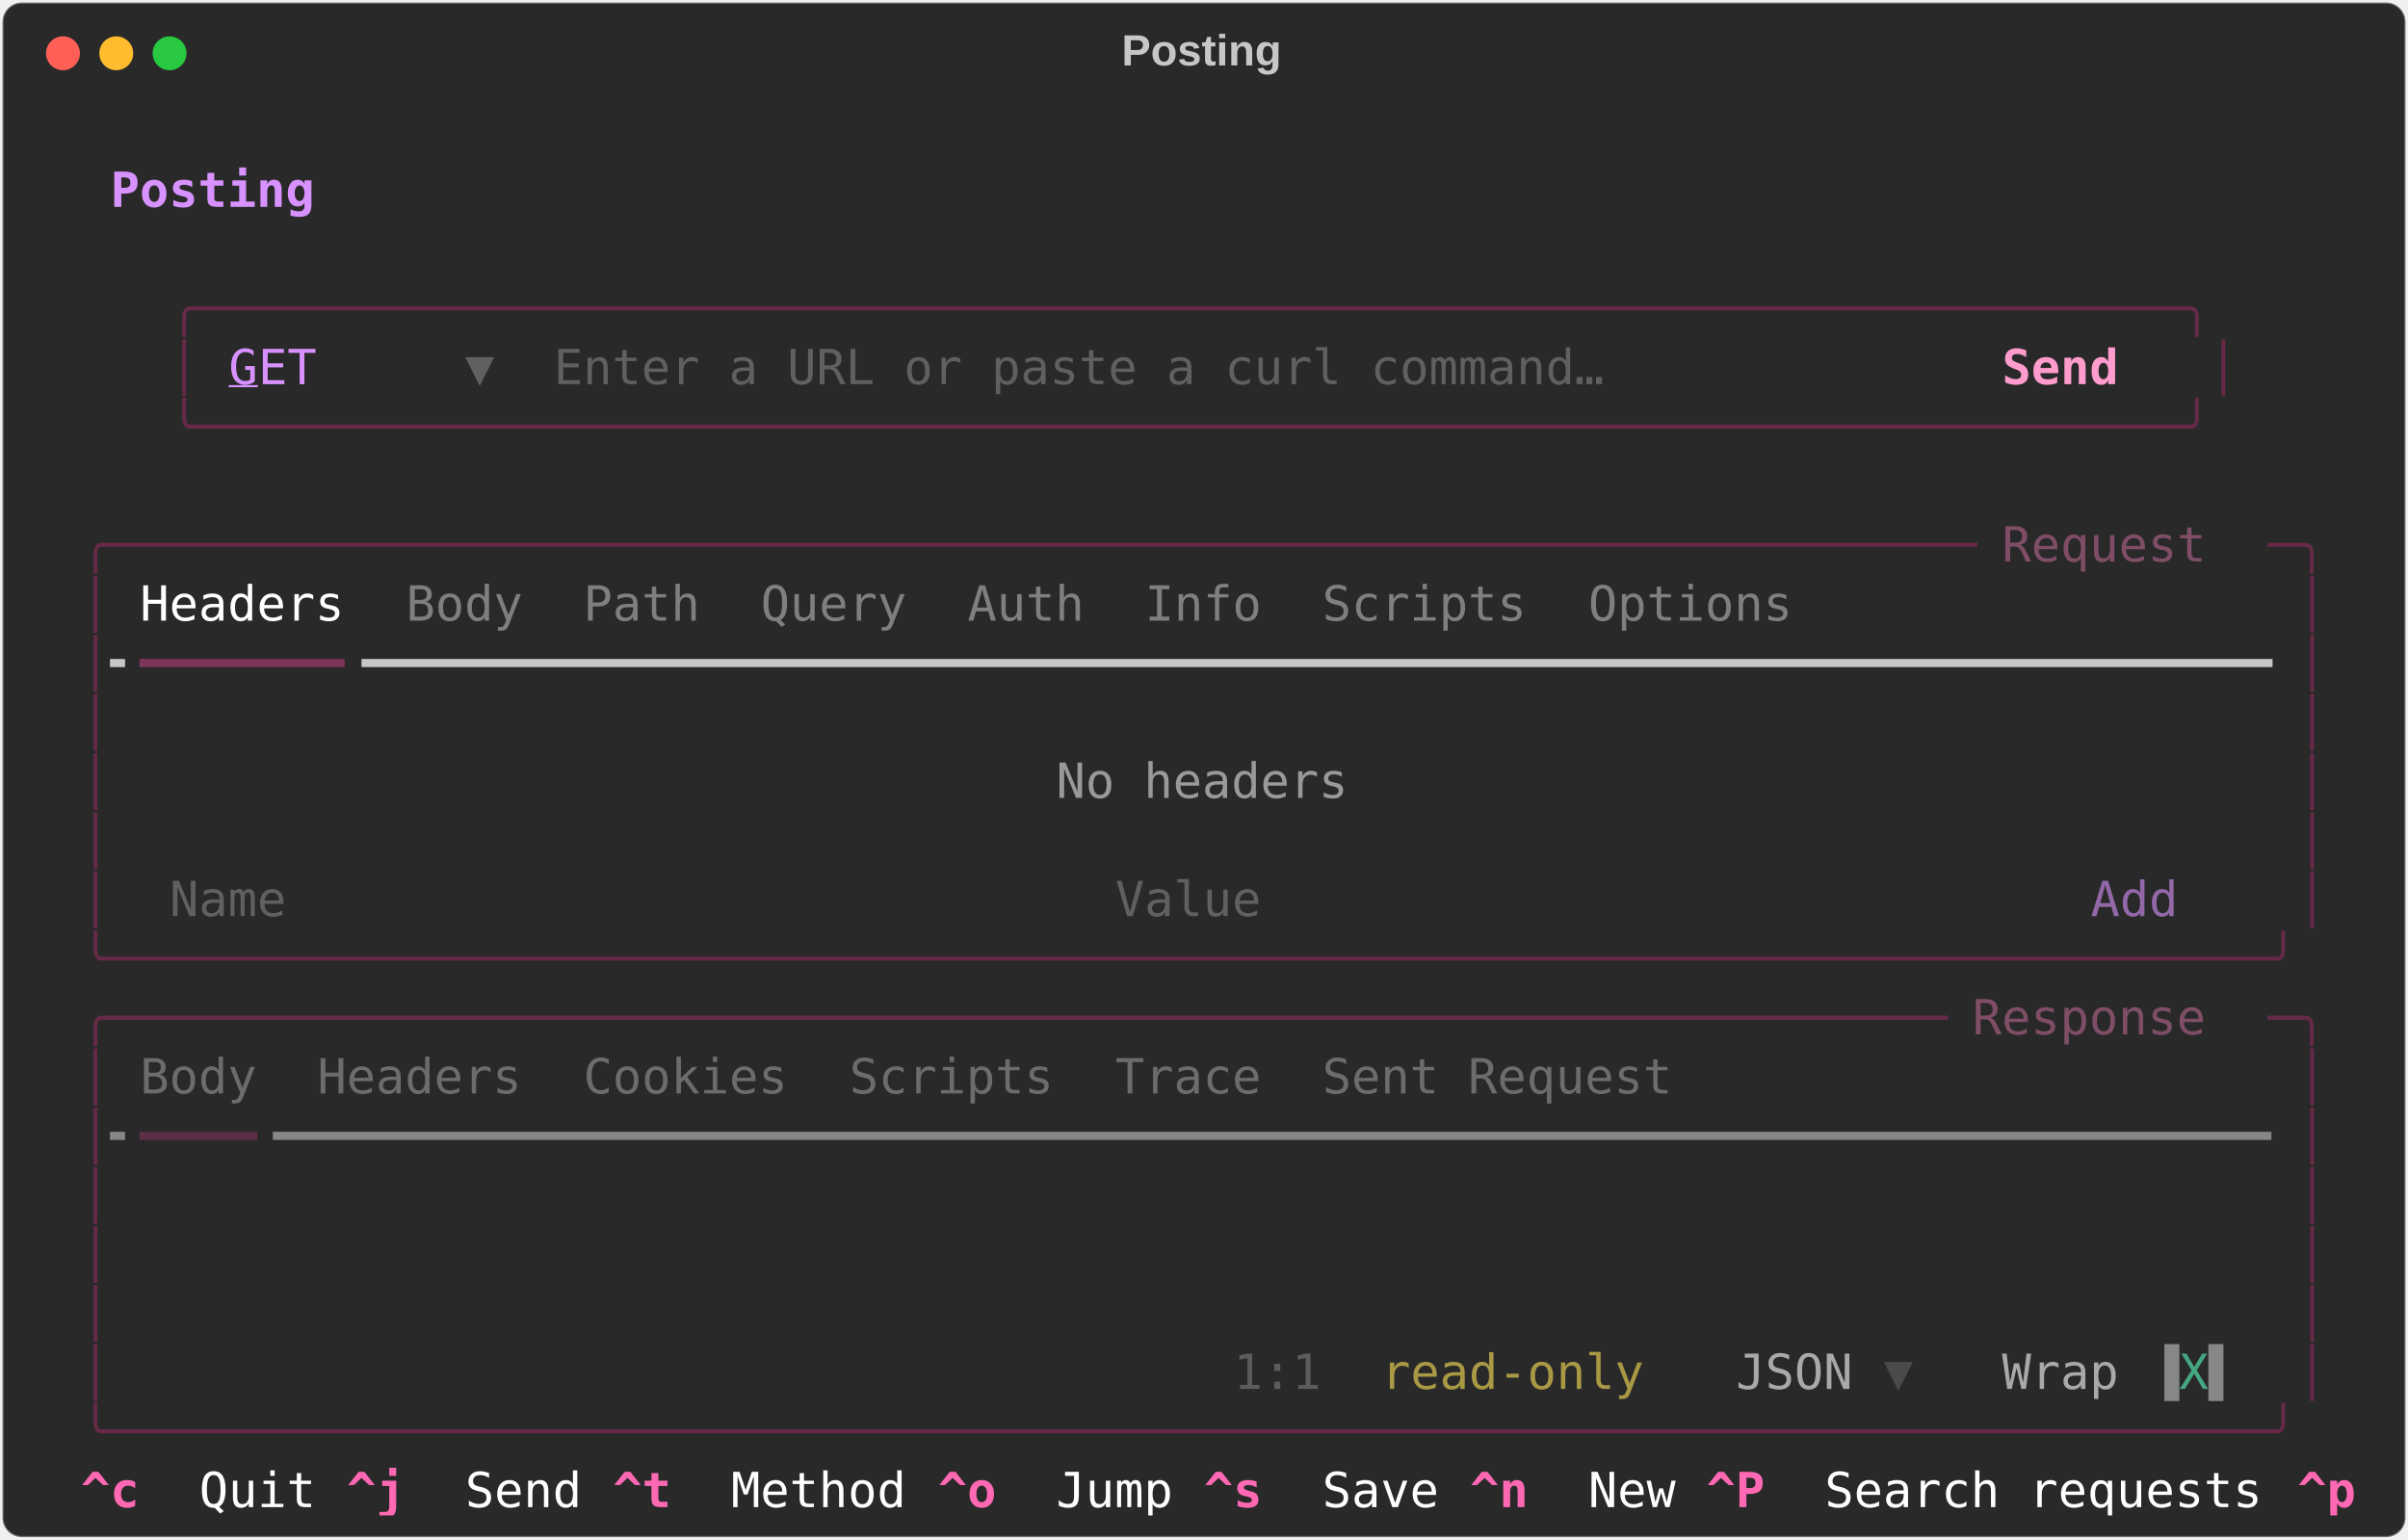
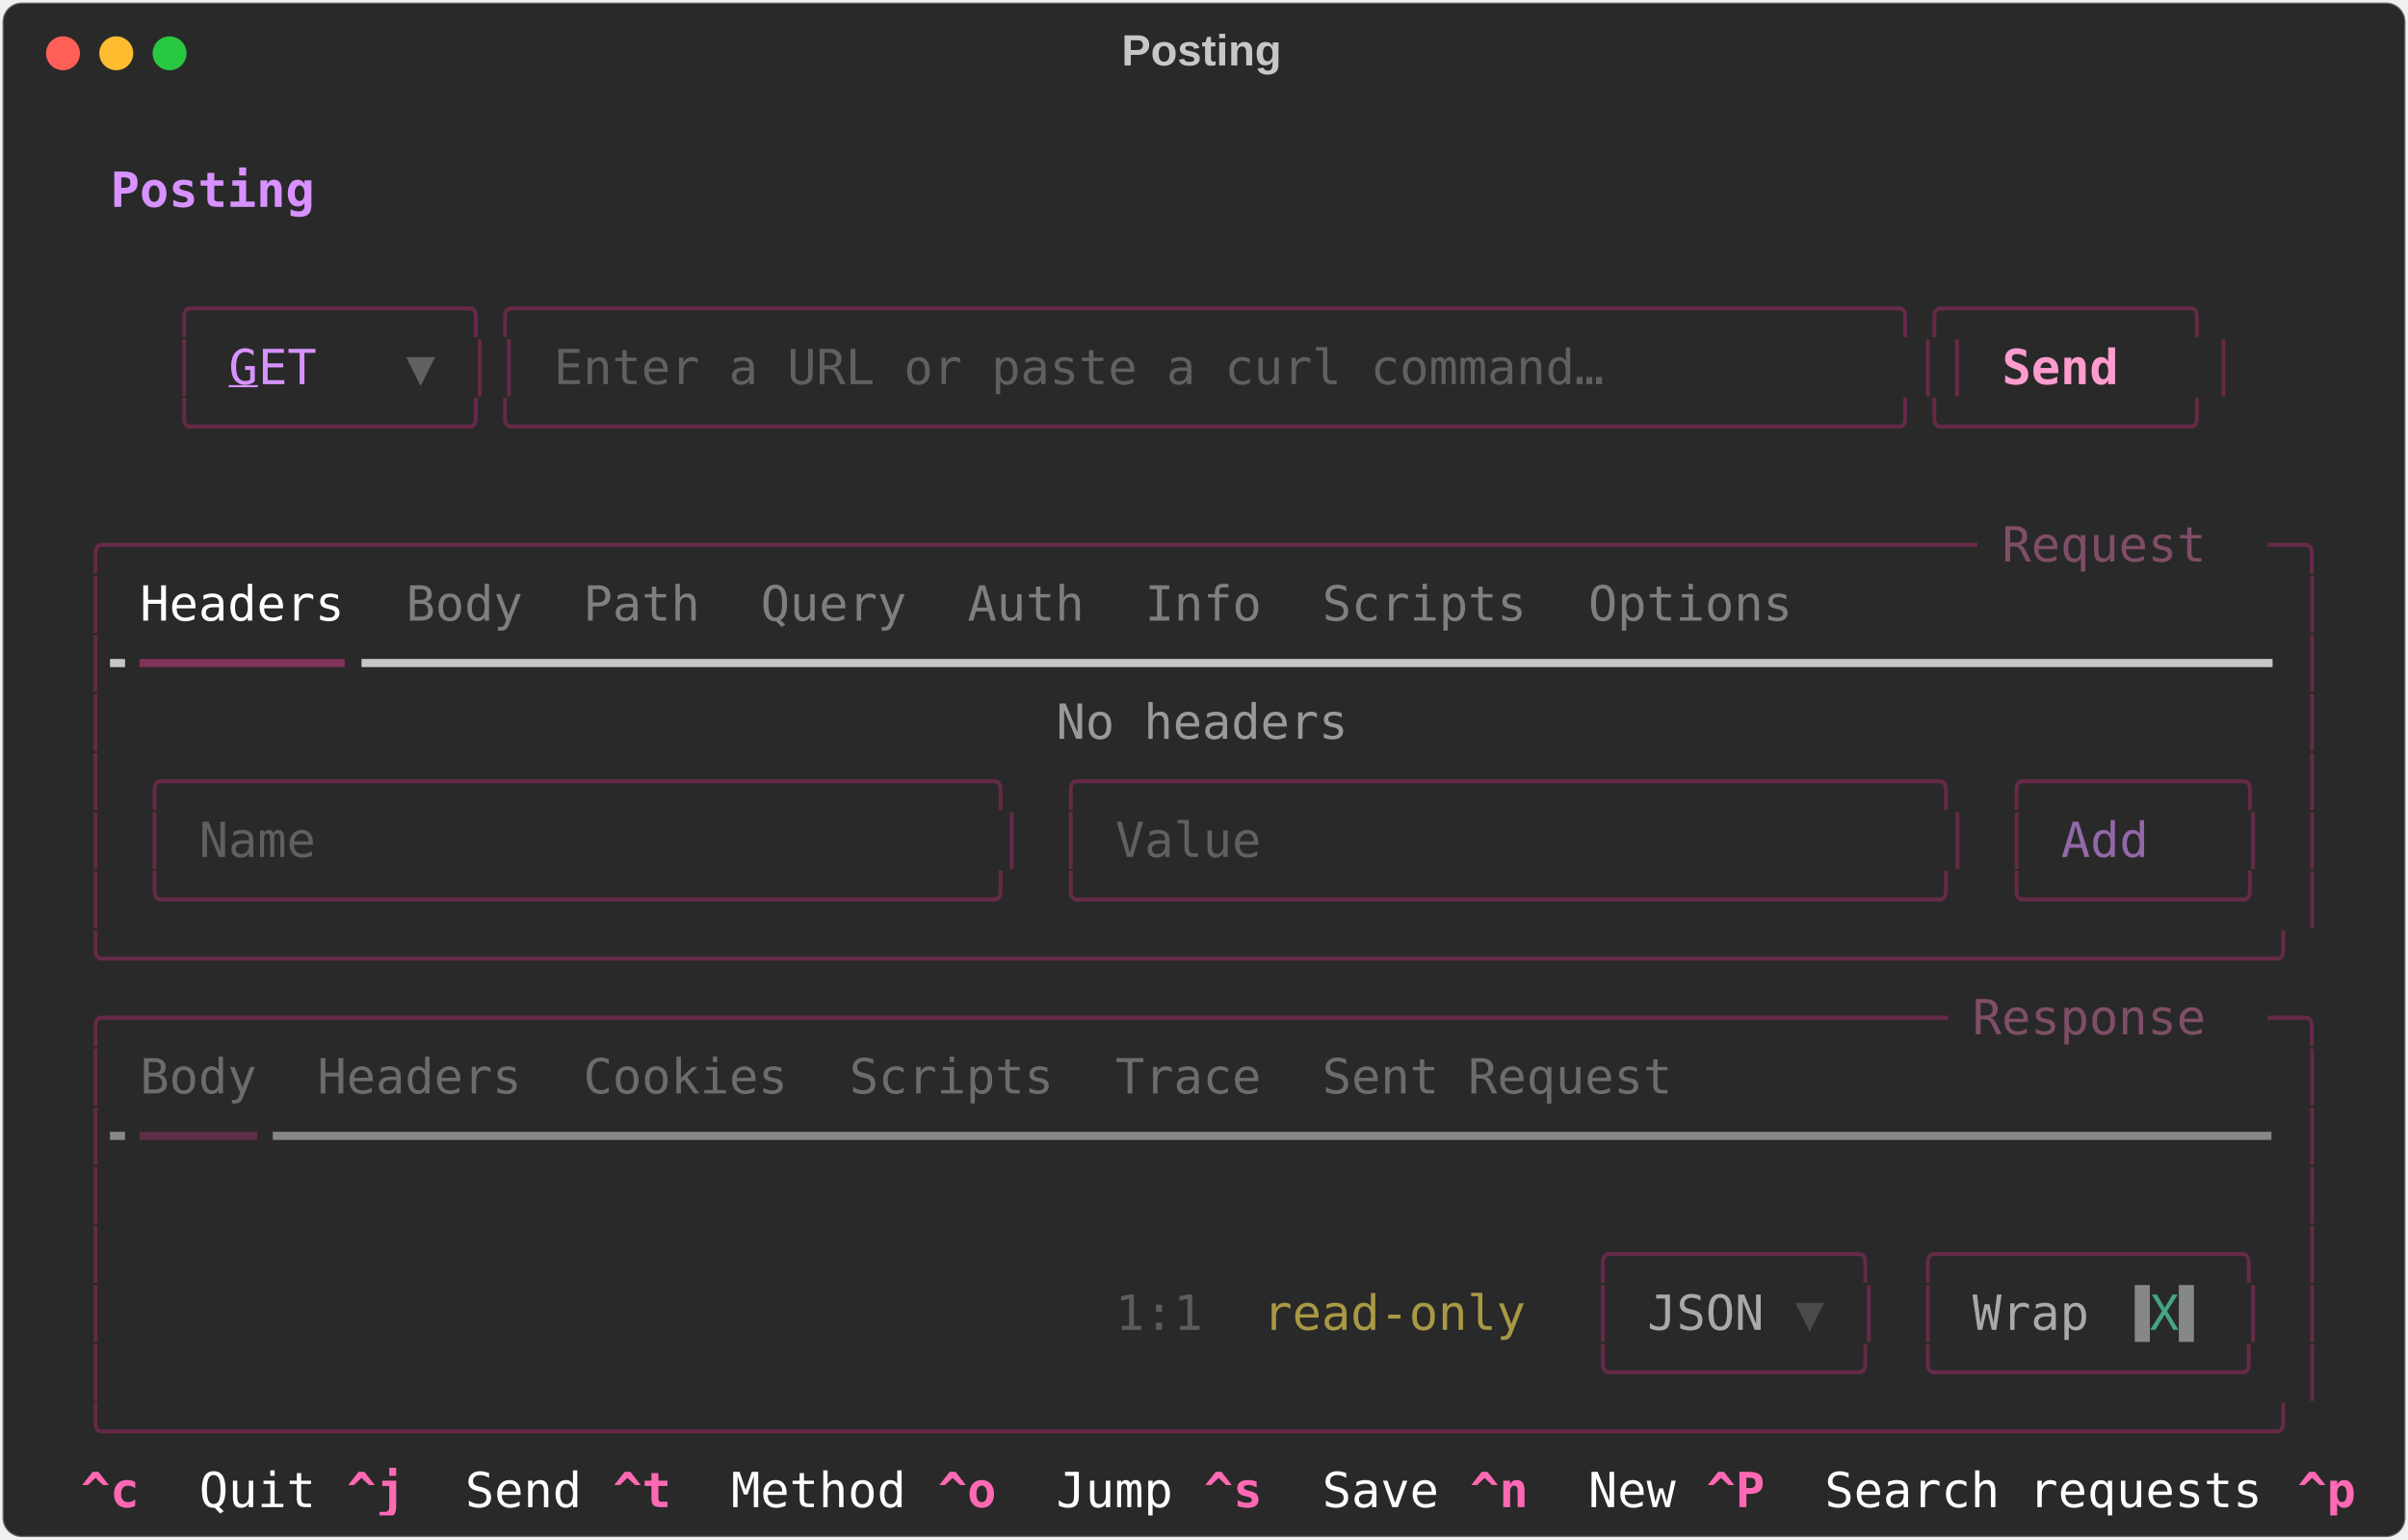
<svg xmlns="http://www.w3.org/2000/svg" class="rich-terminal" viewBox="0 0 994 635.6">
  <style>

    @font-face {
        font-family: "Fira Code";
        src: local("FiraCode-Regular"),
                url("https://cdnjs.cloudflare.com/ajax/libs/firacode/6.2.0/woff2/FiraCode-Regular.woff2") format("woff2"),
                url("https://cdnjs.cloudflare.com/ajax/libs/firacode/6.2.0/woff/FiraCode-Regular.woff") format("woff");
        font-style: normal;
        font-weight: 400;
    }
    @font-face {
        font-family: "Fira Code";
        src: local("FiraCode-Bold"),
                url("https://cdnjs.cloudflare.com/ajax/libs/firacode/6.2.0/woff2/FiraCode-Bold.woff2") format("woff2"),
                url("https://cdnjs.cloudflare.com/ajax/libs/firacode/6.2.0/woff/FiraCode-Bold.woff") format("woff");
        font-style: bold;
        font-weight: 700;
    }

    .terminal-matrix {
        font-family: Fira Code, monospace;
        font-size: 20px;
        line-height: 24.4px;
        font-variant-east-asian: full-width;
    }

    .terminal-title {
        font-size: 18px;
        font-weight: bold;
        font-family: arial;
    }

    .terminal-r1 { fill: #c5c8c6 }
.terminal-r2 { fill: #d892ff;font-weight: bold }
.terminal-r3 { fill: #662a48 }
.terminal-r4 { fill: #d892ff;text-decoration: underline; }
.terminal-r5 { fill: #d892ff }
.terminal-r6 { fill: #606060 }
.terminal-r7 { fill: #ffffff }
.terminal-r8 { fill: #ff9ccd;font-weight: bold }
.terminal-r9 { fill: #999999 }
.terminal-r10 { fill: #7f4e66 }
.terminal-r11 { fill: #7f7f7f }
.terminal-r12 { fill: #7f345a }
.terminal-r13 { fill: #9268a9 }
.terminal-r14 { fill: #6c6c6c }
.terminal-r15 { fill: #868887 }
.terminal-r16 { fill: #5c2f46 }
.terminal-r17 { fill: #5c5c5c }
.terminal-r18 { fill: #a99944 }
.terminal-r19 { fill: #a9a9a9 }
.terminal-r20 { fill: #4a4a4a }
.terminal-r21 { fill: #44a781 }
.terminal-r22 { fill: #ff69b4;font-weight: bold }
    </style>
  <defs>
    <clipPath id="terminal-clip-terminal">
      <rect x="0" y="0" width="975.0" height="584.6" />
    </clipPath>
    <clipPath id="terminal-line-0">
      <rect x="0" y="1.5" width="976" height="24.65" />
    </clipPath>
    <clipPath id="terminal-line-1">
      <rect x="0" y="25.9" width="976" height="24.65" />
    </clipPath>
    <clipPath id="terminal-line-2">
      <rect x="0" y="50.3" width="976" height="24.65" />
    </clipPath>
    <clipPath id="terminal-line-3">
      <rect x="0" y="74.7" width="976" height="24.65" />
    </clipPath>
    <clipPath id="terminal-line-4">
      <rect x="0" y="99.1" width="976" height="24.65" />
    </clipPath>
    <clipPath id="terminal-line-5">
      <rect x="0" y="123.5" width="976" height="24.65" />
    </clipPath>
    <clipPath id="terminal-line-6">
      <rect x="0" y="147.9" width="976" height="24.65" />
    </clipPath>
    <clipPath id="terminal-line-7">
      <rect x="0" y="172.3" width="976" height="24.65" />
    </clipPath>
    <clipPath id="terminal-line-8">
      <rect x="0" y="196.7" width="976" height="24.65" />
    </clipPath>
    <clipPath id="terminal-line-9">
      <rect x="0" y="221.1" width="976" height="24.65" />
    </clipPath>
    <clipPath id="terminal-line-10">
      <rect x="0" y="245.5" width="976" height="24.65" />
    </clipPath>
    <clipPath id="terminal-line-11">
      <rect x="0" y="269.9" width="976" height="24.65" />
    </clipPath>
    <clipPath id="terminal-line-12">
      <rect x="0" y="294.3" width="976" height="24.65" />
    </clipPath>
    <clipPath id="terminal-line-13">
      <rect x="0" y="318.7" width="976" height="24.65" />
    </clipPath>
    <clipPath id="terminal-line-14">
      <rect x="0" y="343.1" width="976" height="24.65" />
    </clipPath>
    <clipPath id="terminal-line-15">
      <rect x="0" y="367.5" width="976" height="24.65" />
    </clipPath>
    <clipPath id="terminal-line-16">
      <rect x="0" y="391.9" width="976" height="24.65" />
    </clipPath>
    <clipPath id="terminal-line-17">
      <rect x="0" y="416.3" width="976" height="24.65" />
    </clipPath>
    <clipPath id="terminal-line-18">
      <rect x="0" y="440.7" width="976" height="24.65" />
    </clipPath>
    <clipPath id="terminal-line-19">
      <rect x="0" y="465.1" width="976" height="24.65" />
    </clipPath>
    <clipPath id="terminal-line-20">
      <rect x="0" y="489.5" width="976" height="24.65" />
    </clipPath>
    <clipPath id="terminal-line-21">
      <rect x="0" y="513.9" width="976" height="24.65" />
    </clipPath>
    <clipPath id="terminal-line-22">
      <rect x="0" y="538.3" width="976" height="24.65" />
    </clipPath>
  </defs>
  <rect fill="#292929" stroke="rgba(255,255,255,0.35)" stroke-width="1" x="1" y="1" width="992" height="633.6" rx="8" />
  <text class="terminal-title" fill="#c5c8c6" text-anchor="middle" x="496" y="27">Posting</text>
  <g transform="translate(26,22)">
    <circle cx="0" cy="0" r="7" fill="#ff5f57" />
    <circle cx="22" cy="0" r="7" fill="#febc2e" />
    <circle cx="44" cy="0" r="7" fill="#28c840" />
  </g>
  <g transform="translate(9, 41)" clip-path="url(#terminal-clip-terminal)">
    <g class="terminal-matrix">
      <text class="terminal-r1" x="976" y="20" textLength="12.2" clip-path="url(#terminal-line-0)">
</text>
      <text class="terminal-r2" x="36.6" y="44.4" textLength="85.4" clip-path="url(#terminal-line-1)">Posting</text>
      <text class="terminal-r1" x="976" y="44.4" textLength="12.2" clip-path="url(#terminal-line-1)">
</text>
      <text class="terminal-r1" x="976" y="68.8" textLength="12.2" clip-path="url(#terminal-line-2)">
</text>
-       <text class="terminal-r3" x="61" y="93.2" textLength="854" clip-path="url(#terminal-line-3)">╭────────────────────────────────────────────────────────────────────╮</text>
+       <text class="terminal-r3" x="61" y="93.2" textLength="854" clip-path="url(#terminal-line-3)">╭─────────╮╭───────────────────────────────────────────────╮╭────────╮</text>
      <text class="terminal-r1" x="976" y="93.2" textLength="12.2" clip-path="url(#terminal-line-3)">
</text>
      <text class="terminal-r3" x="61" y="117.6" textLength="12.2" clip-path="url(#terminal-line-4)">│</text>
      <text class="terminal-r4" x="85.4" y="117.6" textLength="12.2" clip-path="url(#terminal-line-4)">G</text>
      <text class="terminal-r5" x="97.6" y="117.6" textLength="24.4" clip-path="url(#terminal-line-4)">ET</text>
-       <text class="terminal-r6" x="183" y="117.6" textLength="12.2" clip-path="url(#terminal-line-4)">▼</text>
+       <text class="terminal-r6" x="158.6" y="117.6" textLength="12.2" clip-path="url(#terminal-line-4)">▼</text>
+       <text class="terminal-r3" x="183" y="117.6" textLength="24.4" clip-path="url(#terminal-line-4)">││</text>
      <text class="terminal-r6" x="219.6" y="117.6" textLength="439.2" clip-path="url(#terminal-line-4)">Enter a URL or paste a curl command…</text>
+       <text class="terminal-r3" x="780.8" y="117.6" textLength="24.4" clip-path="url(#terminal-line-4)">││</text>
      <text class="terminal-r8" x="817.4" y="117.6" textLength="73.2" clip-path="url(#terminal-line-4)"> Send </text>
      <text class="terminal-r3" x="902.8" y="117.6" textLength="12.2" clip-path="url(#terminal-line-4)">│</text>
      <text class="terminal-r1" x="976" y="117.6" textLength="12.2" clip-path="url(#terminal-line-4)">
</text>
-       <text class="terminal-r3" x="61" y="142" textLength="854" clip-path="url(#terminal-line-5)">╰────────────────────────────────────────────────────────────────────╯</text>
+       <text class="terminal-r3" x="61" y="142" textLength="854" clip-path="url(#terminal-line-5)">╰─────────╯╰───────────────────────────────────────────────╯╰────────╯</text>
      <text class="terminal-r1" x="976" y="142" textLength="12.2" clip-path="url(#terminal-line-5)">
</text>
      <text class="terminal-r1" x="976" y="166.4" textLength="12.2" clip-path="url(#terminal-line-6)">
</text>
      <text class="terminal-r3" x="24.4" y="190.8" textLength="793" clip-path="url(#terminal-line-7)">╭────────────────────────────────────────────────────────────────</text>
      <text class="terminal-r10" x="817.4" y="190.8" textLength="109.8" clip-path="url(#terminal-line-7)"> Request </text>
      <text class="terminal-r3" x="927.2" y="190.8" textLength="24.4" clip-path="url(#terminal-line-7)">─╮</text>
      <text class="terminal-r1" x="976" y="190.8" textLength="12.2" clip-path="url(#terminal-line-7)">
</text>
      <text class="terminal-r3" x="24.4" y="215.2" textLength="12.2" clip-path="url(#terminal-line-8)">│</text>
      <text class="terminal-r7" x="48.8" y="215.2" textLength="85.4" clip-path="url(#terminal-line-8)">Headers</text>
      <text class="terminal-r11" x="158.6" y="215.2" textLength="48.8" clip-path="url(#terminal-line-8)">Body</text>
      <text class="terminal-r11" x="231.8" y="215.2" textLength="48.8" clip-path="url(#terminal-line-8)">Path</text>
      <text class="terminal-r11" x="305" y="215.2" textLength="61" clip-path="url(#terminal-line-8)">Query</text>
      <text class="terminal-r11" x="390.4" y="215.2" textLength="48.8" clip-path="url(#terminal-line-8)">Auth</text>
      <text class="terminal-r11" x="463.6" y="215.2" textLength="48.8" clip-path="url(#terminal-line-8)">Info</text>
      <text class="terminal-r11" x="536.8" y="215.2" textLength="85.4" clip-path="url(#terminal-line-8)">Scripts</text>
      <text class="terminal-r11" x="646.6" y="215.2" textLength="85.4" clip-path="url(#terminal-line-8)">Options</text>
      <text class="terminal-r3" x="939.4" y="215.2" textLength="12.2" clip-path="url(#terminal-line-8)">│</text>
      <text class="terminal-r1" x="976" y="215.2" textLength="12.2" clip-path="url(#terminal-line-8)">
</text>
      <text class="terminal-r3" x="24.4" y="239.6" textLength="12.2" clip-path="url(#terminal-line-9)">│</text>
      <text class="terminal-r1" x="36.6" y="239.6" textLength="12.2" clip-path="url(#terminal-line-9)">╸</text>
      <text class="terminal-r12" x="48.8" y="239.6" textLength="85.4" clip-path="url(#terminal-line-9)">━━━━━━━</text>
      <text class="terminal-r1" x="134.2" y="239.6" textLength="805.2" clip-path="url(#terminal-line-9)">╺━━━━━━━━━━━━━━━━━━━━━━━━━━━━━━━━━━━━━━━━━━━━━━━━━━━━━━━━━━━━━━━━━</text>
      <text class="terminal-r3" x="939.4" y="239.6" textLength="12.2" clip-path="url(#terminal-line-9)">│</text>
      <text class="terminal-r1" x="976" y="239.6" textLength="12.2" clip-path="url(#terminal-line-9)">
</text>
      <text class="terminal-r3" x="24.4" y="264" textLength="12.2" clip-path="url(#terminal-line-10)">│</text>
+       <text class="terminal-r9" x="427" y="264" textLength="122" clip-path="url(#terminal-line-10)">No headers</text>
      <text class="terminal-r3" x="939.4" y="264" textLength="12.2" clip-path="url(#terminal-line-10)">│</text>
      <text class="terminal-r1" x="976" y="264" textLength="12.2" clip-path="url(#terminal-line-10)">
</text>
      <text class="terminal-r3" x="24.4" y="288.4" textLength="12.2" clip-path="url(#terminal-line-11)">│</text>
-       <text class="terminal-r9" x="427" y="288.4" textLength="122" clip-path="url(#terminal-line-11)">No headers</text>
+       <text class="terminal-r3" x="48.8" y="288.4" textLength="366" clip-path="url(#terminal-line-11)">╭────────────────────────────╮</text>
+       <text class="terminal-r3" x="427" y="288.4" textLength="378.2" clip-path="url(#terminal-line-11)">╭─────────────────────────────╮</text>
+       <text class="terminal-r3" x="817.4" y="288.4" textLength="109.8" clip-path="url(#terminal-line-11)">╭───────╮</text>
      <text class="terminal-r3" x="939.4" y="288.4" textLength="12.2" clip-path="url(#terminal-line-11)">│</text>
      <text class="terminal-r1" x="976" y="288.4" textLength="12.2" clip-path="url(#terminal-line-11)">
</text>
      <text class="terminal-r3" x="24.4" y="312.8" textLength="12.2" clip-path="url(#terminal-line-12)">│</text>
+       <text class="terminal-r3" x="48.8" y="312.8" textLength="12.2" clip-path="url(#terminal-line-12)">│</text>
+       <text class="terminal-r6" x="73.2" y="312.8" textLength="48.8" clip-path="url(#terminal-line-12)">Name</text>
+       <text class="terminal-r3" x="402.6" y="312.8" textLength="12.2" clip-path="url(#terminal-line-12)">│</text>
+       <text class="terminal-r3" x="427" y="312.8" textLength="12.2" clip-path="url(#terminal-line-12)">│</text>
+       <text class="terminal-r6" x="451.4" y="312.8" textLength="61" clip-path="url(#terminal-line-12)">Value</text>
+       <text class="terminal-r3" x="793" y="312.8" textLength="12.2" clip-path="url(#terminal-line-12)">│</text>
+       <text class="terminal-r3" x="817.4" y="312.8" textLength="12.2" clip-path="url(#terminal-line-12)">│</text>
+       <text class="terminal-r13" x="841.8" y="312.8" textLength="61" clip-path="url(#terminal-line-12)"> Add </text>
+       <text class="terminal-r3" x="915" y="312.8" textLength="12.2" clip-path="url(#terminal-line-12)">│</text>
      <text class="terminal-r3" x="939.4" y="312.8" textLength="12.2" clip-path="url(#terminal-line-12)">│</text>
      <text class="terminal-r1" x="976" y="312.8" textLength="12.2" clip-path="url(#terminal-line-12)">
</text>
      <text class="terminal-r3" x="24.4" y="337.2" textLength="12.2" clip-path="url(#terminal-line-13)">│</text>
-       <text class="terminal-r6" x="61" y="337.2" textLength="48.8" clip-path="url(#terminal-line-13)">Name</text>
-       <text class="terminal-r6" x="451.4" y="337.2" textLength="61" clip-path="url(#terminal-line-13)">Value</text>
-       <text class="terminal-r13" x="854" y="337.2" textLength="61" clip-path="url(#terminal-line-13)"> Add </text>
+       <text class="terminal-r3" x="48.8" y="337.2" textLength="366" clip-path="url(#terminal-line-13)">╰────────────────────────────╯</text>
+       <text class="terminal-r3" x="427" y="337.2" textLength="378.2" clip-path="url(#terminal-line-13)">╰─────────────────────────────╯</text>
+       <text class="terminal-r3" x="817.4" y="337.2" textLength="109.8" clip-path="url(#terminal-line-13)">╰───────╯</text>
      <text class="terminal-r3" x="939.4" y="337.2" textLength="12.2" clip-path="url(#terminal-line-13)">│</text>
      <text class="terminal-r1" x="976" y="337.2" textLength="12.2" clip-path="url(#terminal-line-13)">
</text>
      <text class="terminal-r3" x="24.4" y="361.6" textLength="927.2" clip-path="url(#terminal-line-14)">╰──────────────────────────────────────────────────────────────────────────╯</text>
      <text class="terminal-r1" x="976" y="361.6" textLength="12.2" clip-path="url(#terminal-line-14)">
</text>
      <text class="terminal-r3" x="24.4" y="386" textLength="780.8" clip-path="url(#terminal-line-15)">╭───────────────────────────────────────────────────────────────</text>
      <text class="terminal-r10" x="805.2" y="386" textLength="122" clip-path="url(#terminal-line-15)"> Response </text>
      <text class="terminal-r3" x="927.2" y="386" textLength="24.4" clip-path="url(#terminal-line-15)">─╮</text>
      <text class="terminal-r1" x="976" y="386" textLength="12.2" clip-path="url(#terminal-line-15)">
</text>
      <text class="terminal-r3" x="24.4" y="410.4" textLength="12.2" clip-path="url(#terminal-line-16)">│</text>
      <text class="terminal-r14" x="48.8" y="410.4" textLength="48.8" clip-path="url(#terminal-line-16)">Body</text>
      <text class="terminal-r14" x="122" y="410.4" textLength="85.4" clip-path="url(#terminal-line-16)">Headers</text>
      <text class="terminal-r14" x="231.8" y="410.4" textLength="85.4" clip-path="url(#terminal-line-16)">Cookies</text>
      <text class="terminal-r14" x="341.6" y="410.4" textLength="85.4" clip-path="url(#terminal-line-16)">Scripts</text>
      <text class="terminal-r14" x="451.4" y="410.4" textLength="61" clip-path="url(#terminal-line-16)">Trace</text>
      <text class="terminal-r14" x="536.8" y="410.4" textLength="146.4" clip-path="url(#terminal-line-16)">Sent Request</text>
      <text class="terminal-r3" x="939.4" y="410.4" textLength="12.2" clip-path="url(#terminal-line-16)">│</text>
      <text class="terminal-r1" x="976" y="410.4" textLength="12.2" clip-path="url(#terminal-line-16)">
</text>
      <text class="terminal-r3" x="24.4" y="434.8" textLength="12.2" clip-path="url(#terminal-line-17)">│</text>
      <text class="terminal-r15" x="36.6" y="434.8" textLength="12.2" clip-path="url(#terminal-line-17)">╸</text>
      <text class="terminal-r16" x="48.8" y="434.8" textLength="48.8" clip-path="url(#terminal-line-17)">━━━━</text>
      <text class="terminal-r15" x="97.6" y="434.8" textLength="841.8" clip-path="url(#terminal-line-17)">╺━━━━━━━━━━━━━━━━━━━━━━━━━━━━━━━━━━━━━━━━━━━━━━━━━━━━━━━━━━━━━━━━━━━━</text>
      <text class="terminal-r3" x="939.4" y="434.8" textLength="12.2" clip-path="url(#terminal-line-17)">│</text>
      <text class="terminal-r1" x="976" y="434.8" textLength="12.2" clip-path="url(#terminal-line-17)">
</text>
      <text class="terminal-r3" x="24.4" y="459.2" textLength="12.2" clip-path="url(#terminal-line-18)">│</text>
      <text class="terminal-r3" x="939.4" y="459.2" textLength="12.2" clip-path="url(#terminal-line-18)">│</text>
      <text class="terminal-r1" x="976" y="459.2" textLength="12.2" clip-path="url(#terminal-line-18)">
</text>
      <text class="terminal-r3" x="24.4" y="483.6" textLength="12.2" clip-path="url(#terminal-line-19)">│</text>
+       <text class="terminal-r3" x="646.6" y="483.6" textLength="122" clip-path="url(#terminal-line-19)">╭────────╮</text>
+       <text class="terminal-r3" x="780.8" y="483.6" textLength="146.4" clip-path="url(#terminal-line-19)">╭──────────╮</text>
      <text class="terminal-r3" x="939.4" y="483.6" textLength="12.2" clip-path="url(#terminal-line-19)">│</text>
      <text class="terminal-r1" x="976" y="483.6" textLength="12.2" clip-path="url(#terminal-line-19)">
</text>
      <text class="terminal-r3" x="24.4" y="508" textLength="12.2" clip-path="url(#terminal-line-20)">│</text>
+       <text class="terminal-r17" x="451.4" y="508" textLength="36.6" clip-path="url(#terminal-line-20)">1:1</text>
+       <text class="terminal-r18" x="512.4" y="508" textLength="109.8" clip-path="url(#terminal-line-20)">read-only</text>
+       <text class="terminal-r3" x="646.6" y="508" textLength="12.2" clip-path="url(#terminal-line-20)">│</text>
+       <text class="terminal-r19" x="671" y="508" textLength="48.8" clip-path="url(#terminal-line-20)">JSON</text>
+       <text class="terminal-r20" x="732" y="508" textLength="12.2" clip-path="url(#terminal-line-20)">▼</text>
+       <text class="terminal-r3" x="756.4" y="508" textLength="12.2" clip-path="url(#terminal-line-20)">│</text>
+       <text class="terminal-r3" x="780.8" y="508" textLength="12.2" clip-path="url(#terminal-line-20)">│</text>
+       <text class="terminal-r19" x="805.2" y="508" textLength="48.8" clip-path="url(#terminal-line-20)">Wrap</text>
+       <text class="terminal-r15" x="866.2" y="508" textLength="12.2" clip-path="url(#terminal-line-20)">▐</text>
+       <text class="terminal-r21" x="878.4" y="508" textLength="12.2" clip-path="url(#terminal-line-20)">X</text>
+       <text class="terminal-r15" x="890.6" y="508" textLength="12.2" clip-path="url(#terminal-line-20)">▌</text>
+       <text class="terminal-r3" x="915" y="508" textLength="12.2" clip-path="url(#terminal-line-20)">│</text>
      <text class="terminal-r3" x="939.4" y="508" textLength="12.2" clip-path="url(#terminal-line-20)">│</text>
      <text class="terminal-r1" x="976" y="508" textLength="12.2" clip-path="url(#terminal-line-20)">
</text>
      <text class="terminal-r3" x="24.4" y="532.4" textLength="12.2" clip-path="url(#terminal-line-21)">│</text>
-       <text class="terminal-r17" x="500.2" y="532.4" textLength="36.6" clip-path="url(#terminal-line-21)">1:1</text>
-       <text class="terminal-r18" x="561.2" y="532.4" textLength="109.8" clip-path="url(#terminal-line-21)">read-only</text>
-       <text class="terminal-r19" x="707.6" y="532.4" textLength="48.8" clip-path="url(#terminal-line-21)">JSON</text>
-       <text class="terminal-r20" x="768.6" y="532.4" textLength="12.2" clip-path="url(#terminal-line-21)">▼</text>
-       <text class="terminal-r19" x="817.4" y="532.4" textLength="48.8" clip-path="url(#terminal-line-21)">Wrap</text>
-       <text class="terminal-r15" x="878.4" y="532.4" textLength="12.2" clip-path="url(#terminal-line-21)">▐</text>
-       <text class="terminal-r21" x="890.6" y="532.4" textLength="12.2" clip-path="url(#terminal-line-21)">X</text>
-       <text class="terminal-r15" x="902.8" y="532.4" textLength="12.2" clip-path="url(#terminal-line-21)">▌</text>
+       <text class="terminal-r3" x="646.6" y="532.4" textLength="122" clip-path="url(#terminal-line-21)">╰────────╯</text>
+       <text class="terminal-r3" x="780.8" y="532.4" textLength="146.4" clip-path="url(#terminal-line-21)">╰──────────╯</text>
      <text class="terminal-r3" x="939.4" y="532.4" textLength="12.2" clip-path="url(#terminal-line-21)">│</text>
      <text class="terminal-r1" x="976" y="532.4" textLength="12.2" clip-path="url(#terminal-line-21)">
</text>
      <text class="terminal-r3" x="24.4" y="556.8" textLength="927.2" clip-path="url(#terminal-line-22)">╰──────────────────────────────────────────────────────────────────────────╯</text>
      <text class="terminal-r1" x="976" y="556.8" textLength="12.2" clip-path="url(#terminal-line-22)">
</text>
      <text class="terminal-r22" x="24.4" y="581.2" textLength="48.8" clip-path="url(#terminal-line-23)"> ^c </text>
      <text class="terminal-r7" x="73.2" y="581.2" textLength="61" clip-path="url(#terminal-line-23)">Quit </text>
      <text class="terminal-r22" x="134.2" y="581.2" textLength="48.8" clip-path="url(#terminal-line-23)"> ^j </text>
      <text class="terminal-r7" x="183" y="581.2" textLength="61" clip-path="url(#terminal-line-23)">Send </text>
      <text class="terminal-r22" x="244" y="581.2" textLength="48.8" clip-path="url(#terminal-line-23)"> ^t </text>
      <text class="terminal-r7" x="292.8" y="581.2" textLength="85.4" clip-path="url(#terminal-line-23)">Method </text>
      <text class="terminal-r22" x="378.2" y="581.2" textLength="48.8" clip-path="url(#terminal-line-23)"> ^o </text>
      <text class="terminal-r7" x="427" y="581.2" textLength="61" clip-path="url(#terminal-line-23)">Jump </text>
      <text class="terminal-r22" x="488" y="581.2" textLength="48.8" clip-path="url(#terminal-line-23)"> ^s </text>
      <text class="terminal-r7" x="536.8" y="581.2" textLength="61" clip-path="url(#terminal-line-23)">Save </text>
      <text class="terminal-r22" x="597.8" y="581.2" textLength="48.8" clip-path="url(#terminal-line-23)"> ^n </text>
      <text class="terminal-r7" x="646.6" y="581.2" textLength="48.8" clip-path="url(#terminal-line-23)">New </text>
      <text class="terminal-r22" x="695.4" y="581.2" textLength="48.8" clip-path="url(#terminal-line-23)"> ^P </text>
      <text class="terminal-r7" x="744.2" y="581.2" textLength="195.2" clip-path="url(#terminal-line-23)">Search requests </text>
      <text class="terminal-r22" x="939.4" y="581.2" textLength="36.6" clip-path="url(#terminal-line-23)"> ^p</text>
    </g>
  </g>
</svg>
